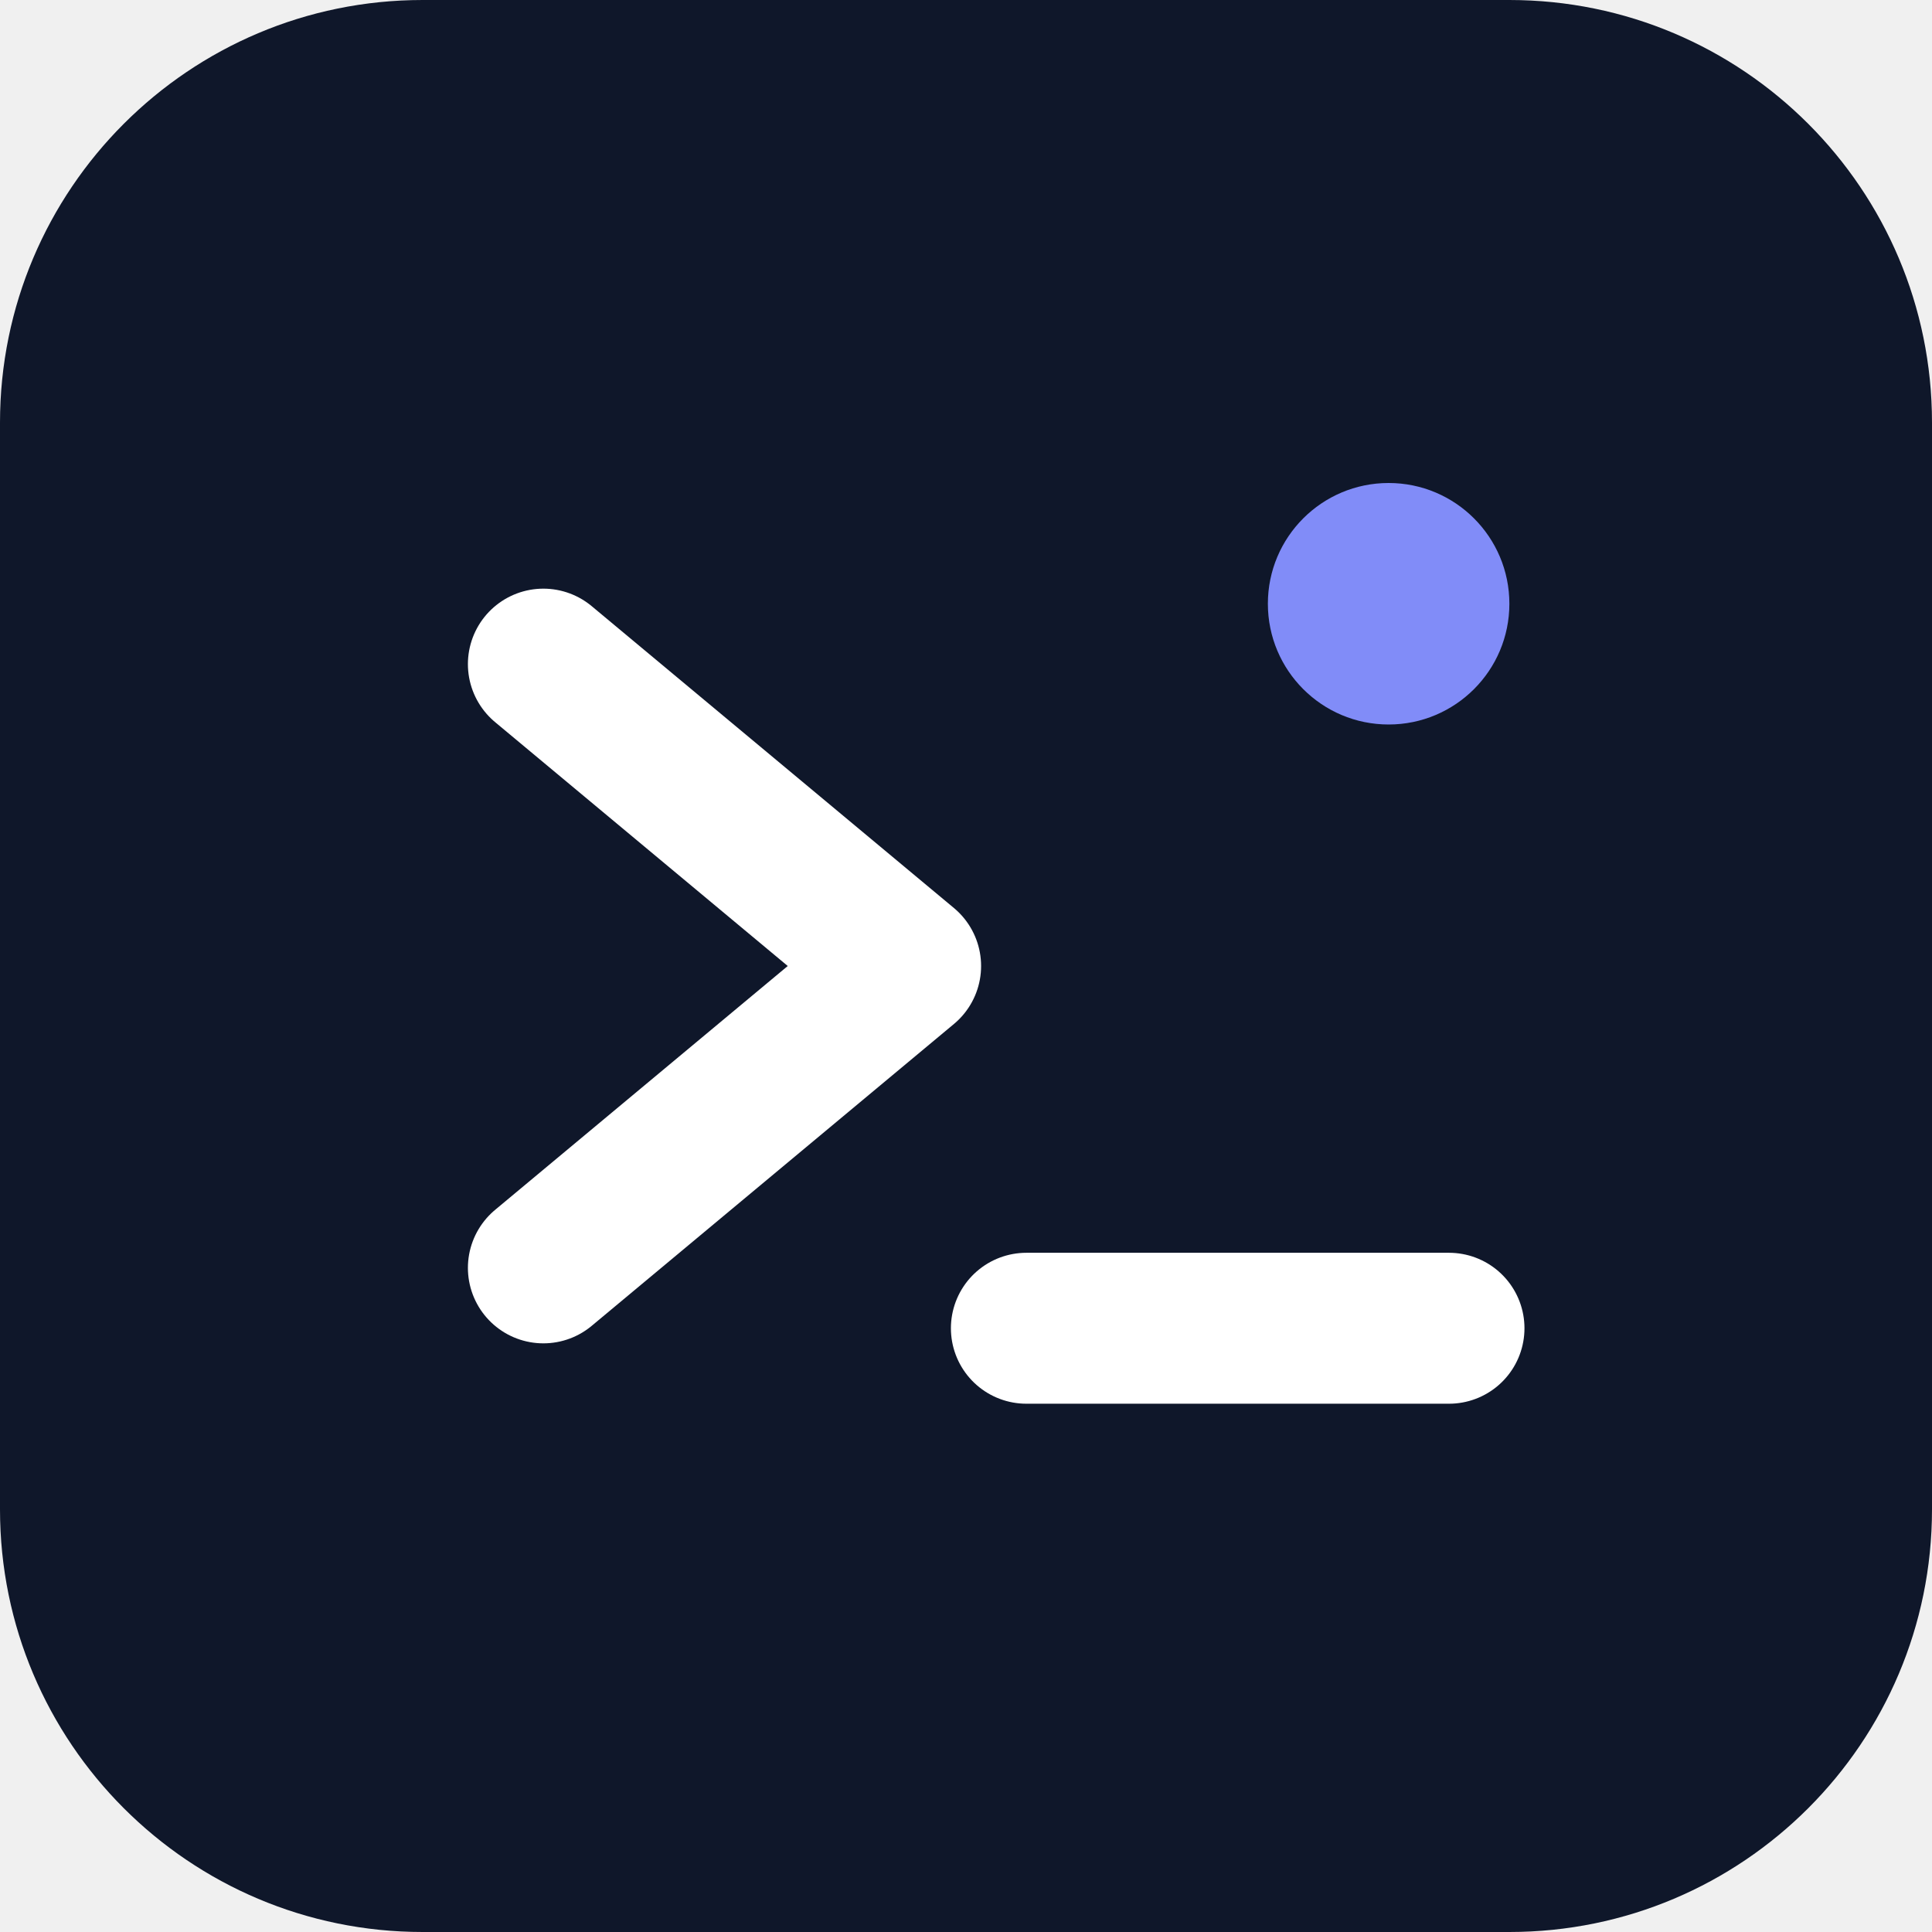
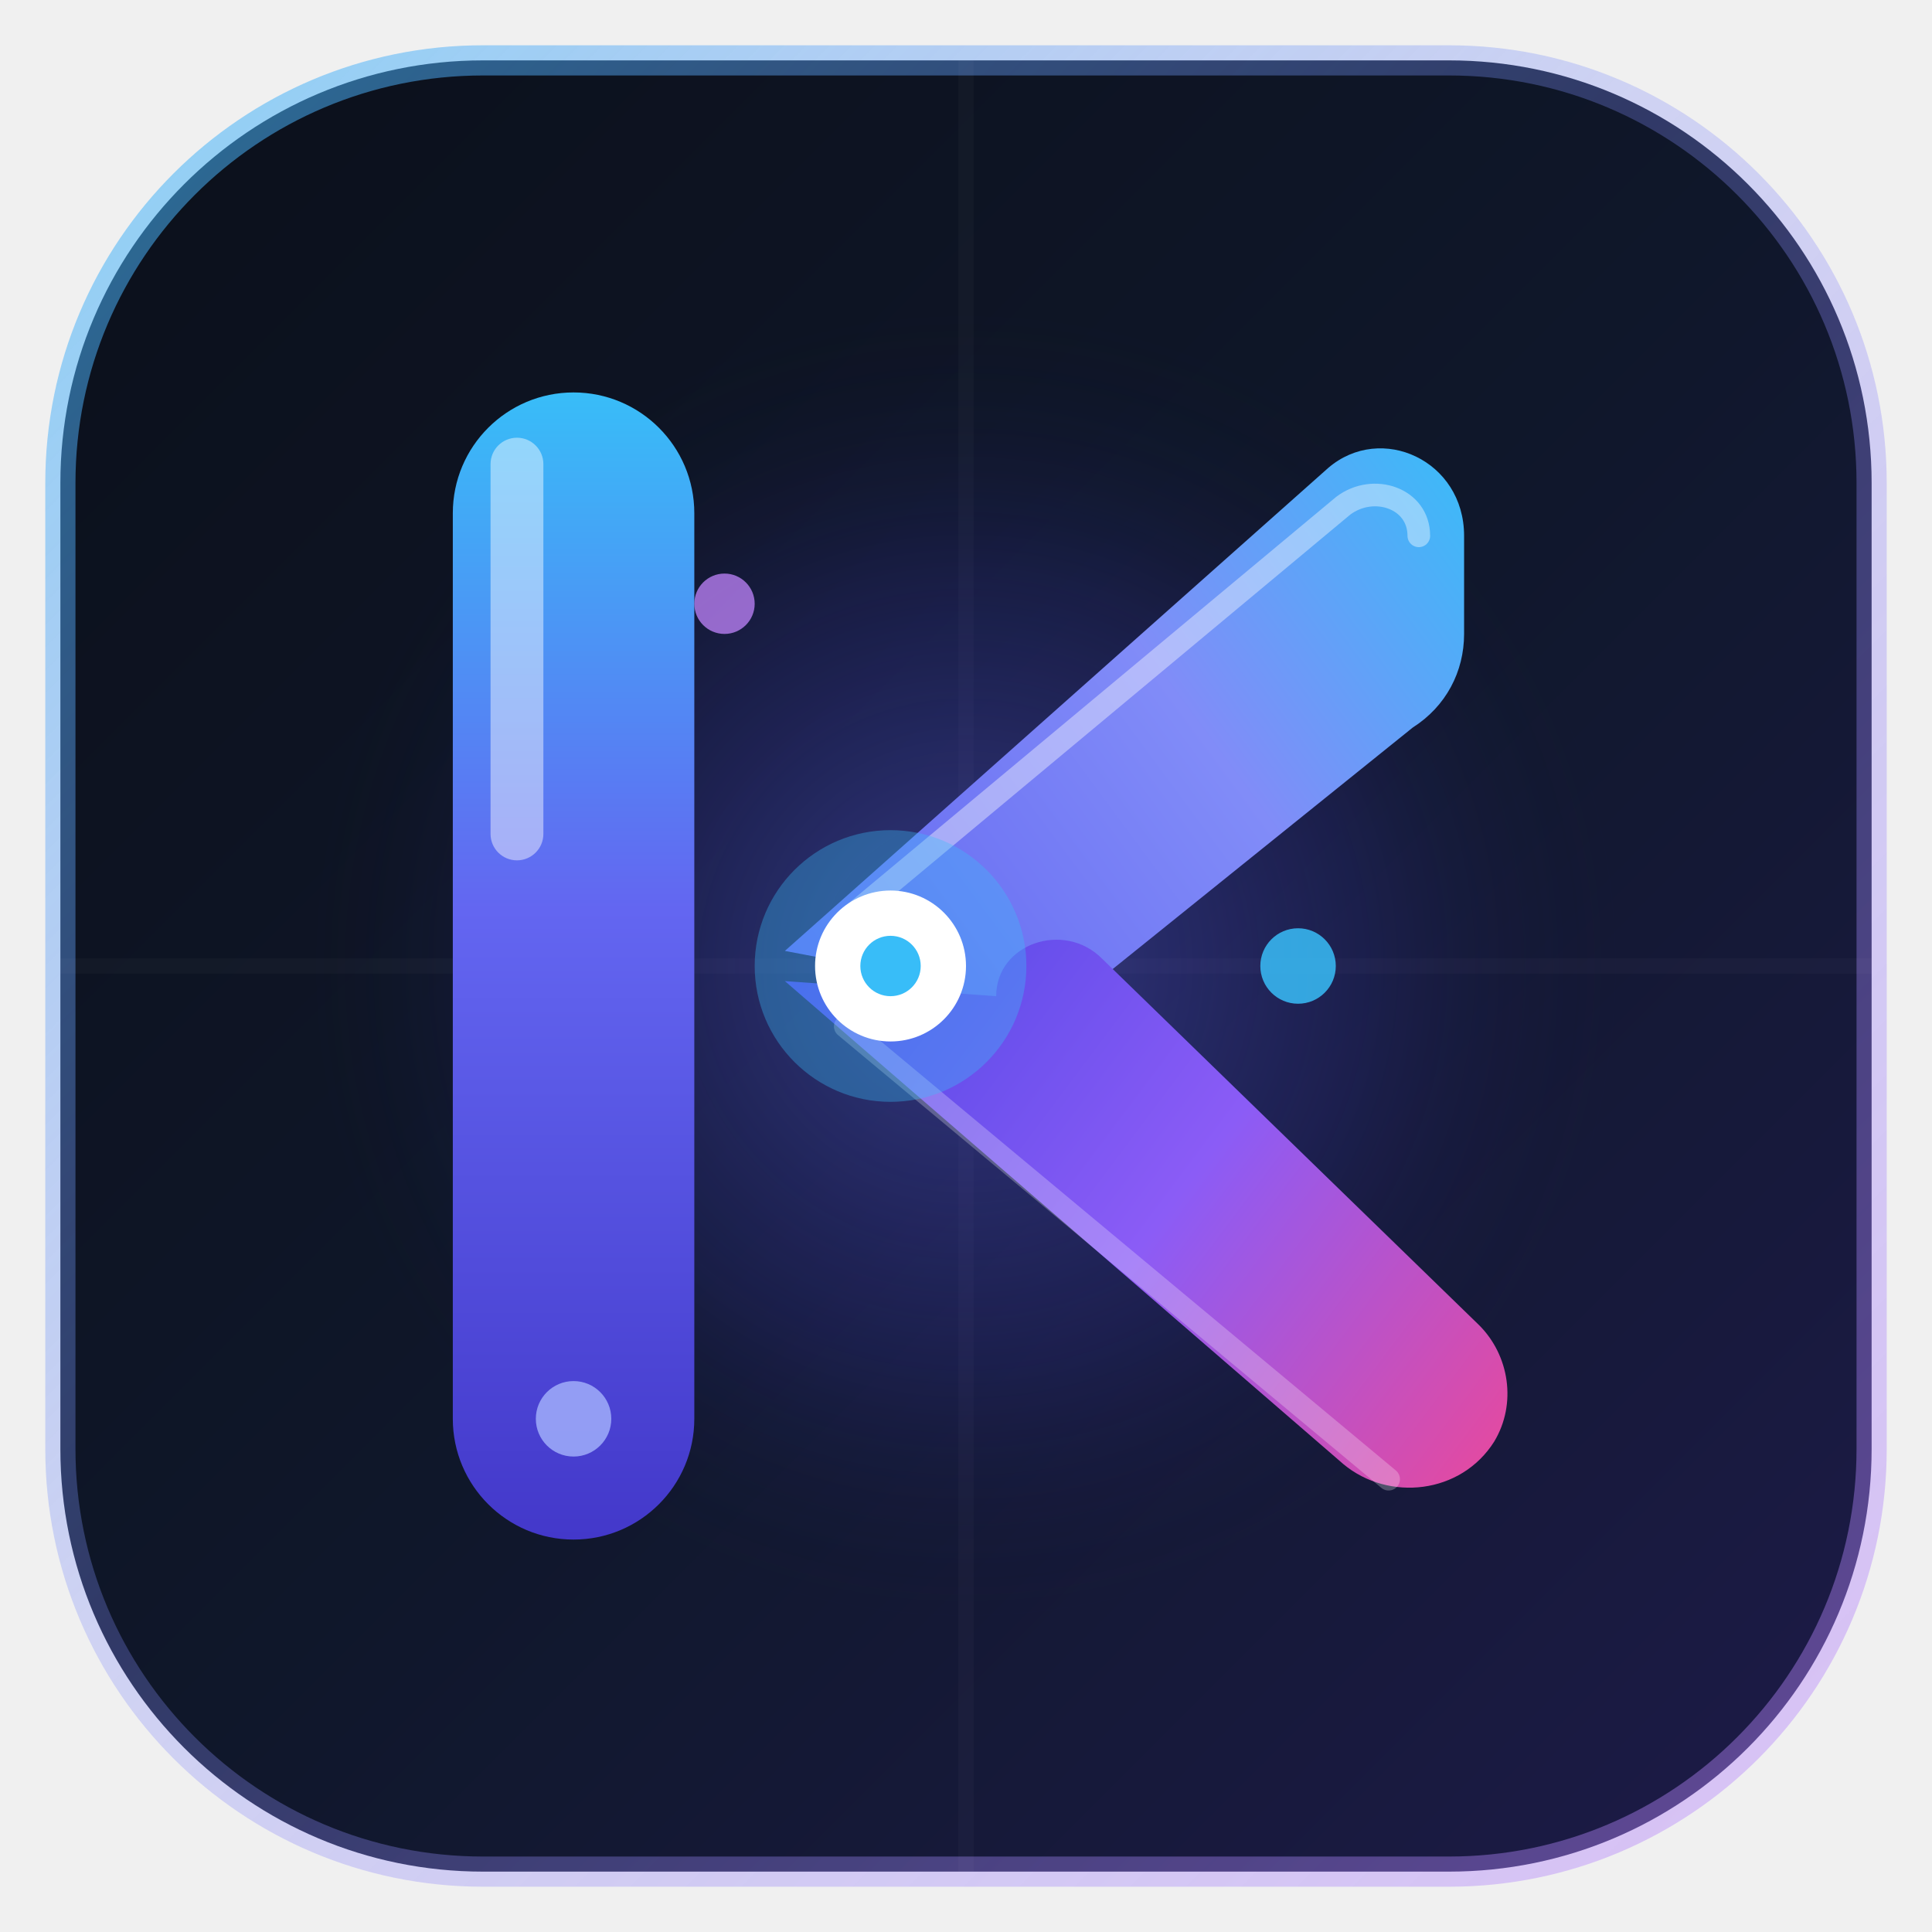
- <svg xmlns="http://www.w3.org/2000/svg" viewBox="0 0 64 64" fill="none">
-   <rect width="64" height="64" rx="14" fill="#0F172A" />
-   <path d="M18 22l12 10-12 10" stroke="#fff" stroke-width="5" stroke-linecap="round" stroke-linejoin="round" />
-   <path d="M34 44h14" stroke="#fff" stroke-width="5" stroke-linecap="round" />
-   <circle cx="46" cy="20" r="4" fill="#818CF8" />
+ <svg xmlns="http://www.w3.org/2000/svg" viewBox="0 0 128 128" fill="none">
+   <defs>
+     <linearGradient id="kw-bg" x1="0" y1="0" x2="128" y2="128" gradientUnits="userSpaceOnUse">
+       <stop offset="0%" stop-color="#0B0F19" />
+       <stop offset="50%" stop-color="#0F172A" />
+       <stop offset="100%" stop-color="#1E1B4B" />
+     </linearGradient>
+     <linearGradient id="kw-rim" x1="0" y1="0" x2="128" y2="128" gradientUnits="userSpaceOnUse">
+       <stop offset="0%" stop-color="#38BDF8" stop-opacity="0.6" />
+       <stop offset="45%" stop-color="#818CF8" stop-opacity="0.3" />
+       <stop offset="100%" stop-color="#C084FC" stop-opacity="0.45" />
+     </linearGradient>
+     <radialGradient id="kw-glow" cx="50%" cy="50%" r="50%">
+       <stop offset="0%" stop-color="#6366F1" stop-opacity="0.45" />
+       <stop offset="60%" stop-color="#4F46E5" stop-opacity="0.15" />
+       <stop offset="100%" stop-color="#0F172A" stop-opacity="0" />
+     </radialGradient>
+     <linearGradient id="kw-pillar" x1="30" y1="26" x2="30" y2="102" gradientUnits="userSpaceOnUse">
+       <stop offset="0%" stop-color="#38BDF8" />
+       <stop offset="45%" stop-color="#6366F1" />
+       <stop offset="100%" stop-color="#4338CA" />
+     </linearGradient>
+     <linearGradient id="kw-topwing" x1="52" y1="64" x2="98" y2="30" gradientUnits="userSpaceOnUse">
+       <stop offset="0%" stop-color="#6366F1" />
+       <stop offset="55%" stop-color="#818CF8" />
+       <stop offset="100%" stop-color="#38BDF8" />
+     </linearGradient>
+     <linearGradient id="kw-botwing" x1="52" y1="64" x2="100" y2="100" gradientUnits="userSpaceOnUse">
+       <stop offset="0%" stop-color="#4F46E5" />
+       <stop offset="50%" stop-color="#8B5CF6" />
+       <stop offset="100%" stop-color="#EC4899" />
+     </linearGradient>
+   </defs>
+   <rect x="4" y="4" width="120" height="120" rx="28" fill="url(#kw-bg)" stroke="url(#kw-rim)" stroke-width="2" />
+   <path d="M4 64h120M64 4v120" stroke="rgba(255,255,255,0.025)" stroke-width="1" />
+   <circle cx="64" cy="64" r="44" fill="url(#kw-glow)" />
+   <rect x="30" y="26" width="16" height="76" rx="8" fill="url(#kw-pillar)" />
+   <rect x="32.5" y="29" width="3.5" height="28" rx="1.75" fill="#FFFFFF" opacity="0.45" />
+   <circle cx="38" cy="94" r="2.5" fill="#A5B4FC" opacity="0.8" />
+   <path d="M 52 63 L 88 31 C 91.5 28 97 30.5 97 35.5 V 42 C 97 44.5 95.8 46.8 93.6 48.2 L 69 68 C 66.5 70 62.5 68.2 62.5 65 Z" fill="url(#kw-topwing)" />
+   <path d="M 56 61 L 89 33.5 C 91 32 94 33 94 35.5" stroke="#FFFFFF" stroke-width="1.5" stroke-linecap="round" opacity="0.4" />
+   <path d="M 52 65 L 89 97 C 92 99.5 96.8 99 99 95.5 C 100.5 93 100 89.8 98 87.8 L 73 63.5 C 70.5 61 66 62.5 66 66 Z" fill="url(#kw-botwing)" />
+   <path d="M 56 68 L 92 98" stroke="#FFFFFF" stroke-width="1.5" stroke-linecap="round" opacity="0.25" />
+   <circle cx="59" cy="64" r="9" fill="#38BDF8" opacity="0.35" />
+   <circle cx="59" cy="64" r="5" fill="#FFFFFF" />
+   <circle cx="59" cy="64" r="2" fill="#38BDF8" />
+   <circle cx="86" cy="64" r="2.5" fill="#38BDF8" opacity="0.85" />
+   <circle cx="48" cy="40" r="2" fill="#C084FC" opacity="0.75" />
</svg>
